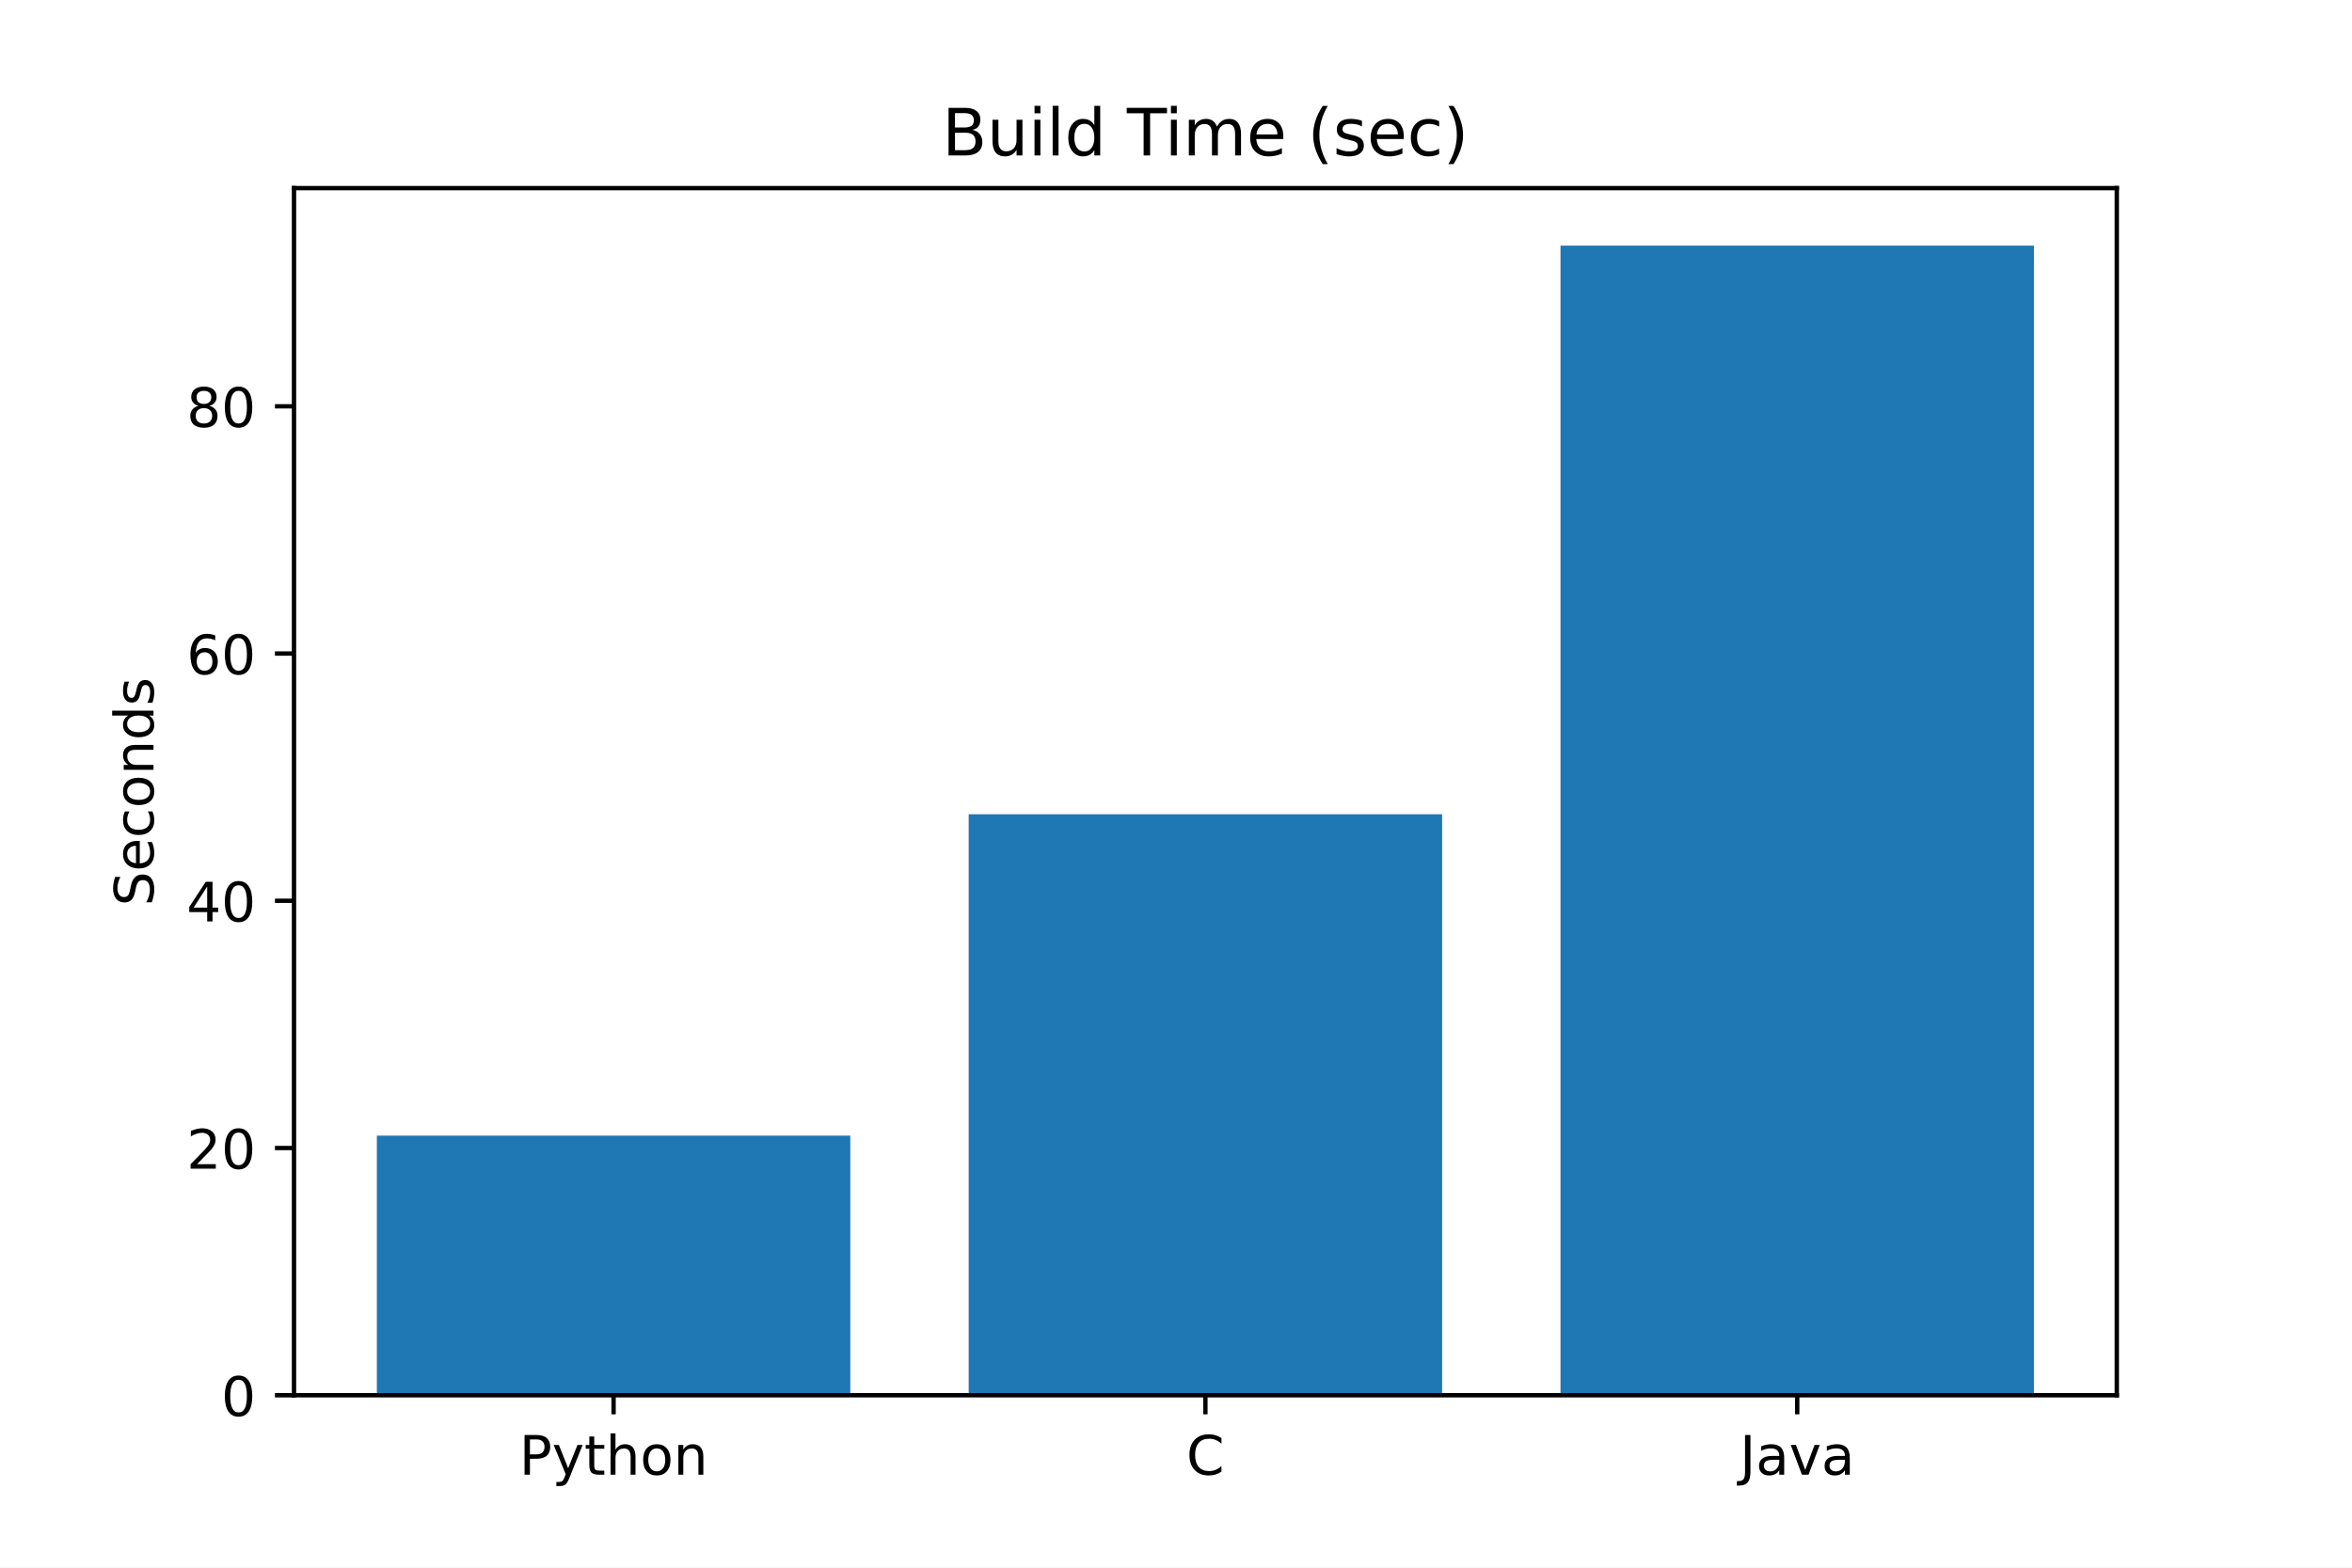
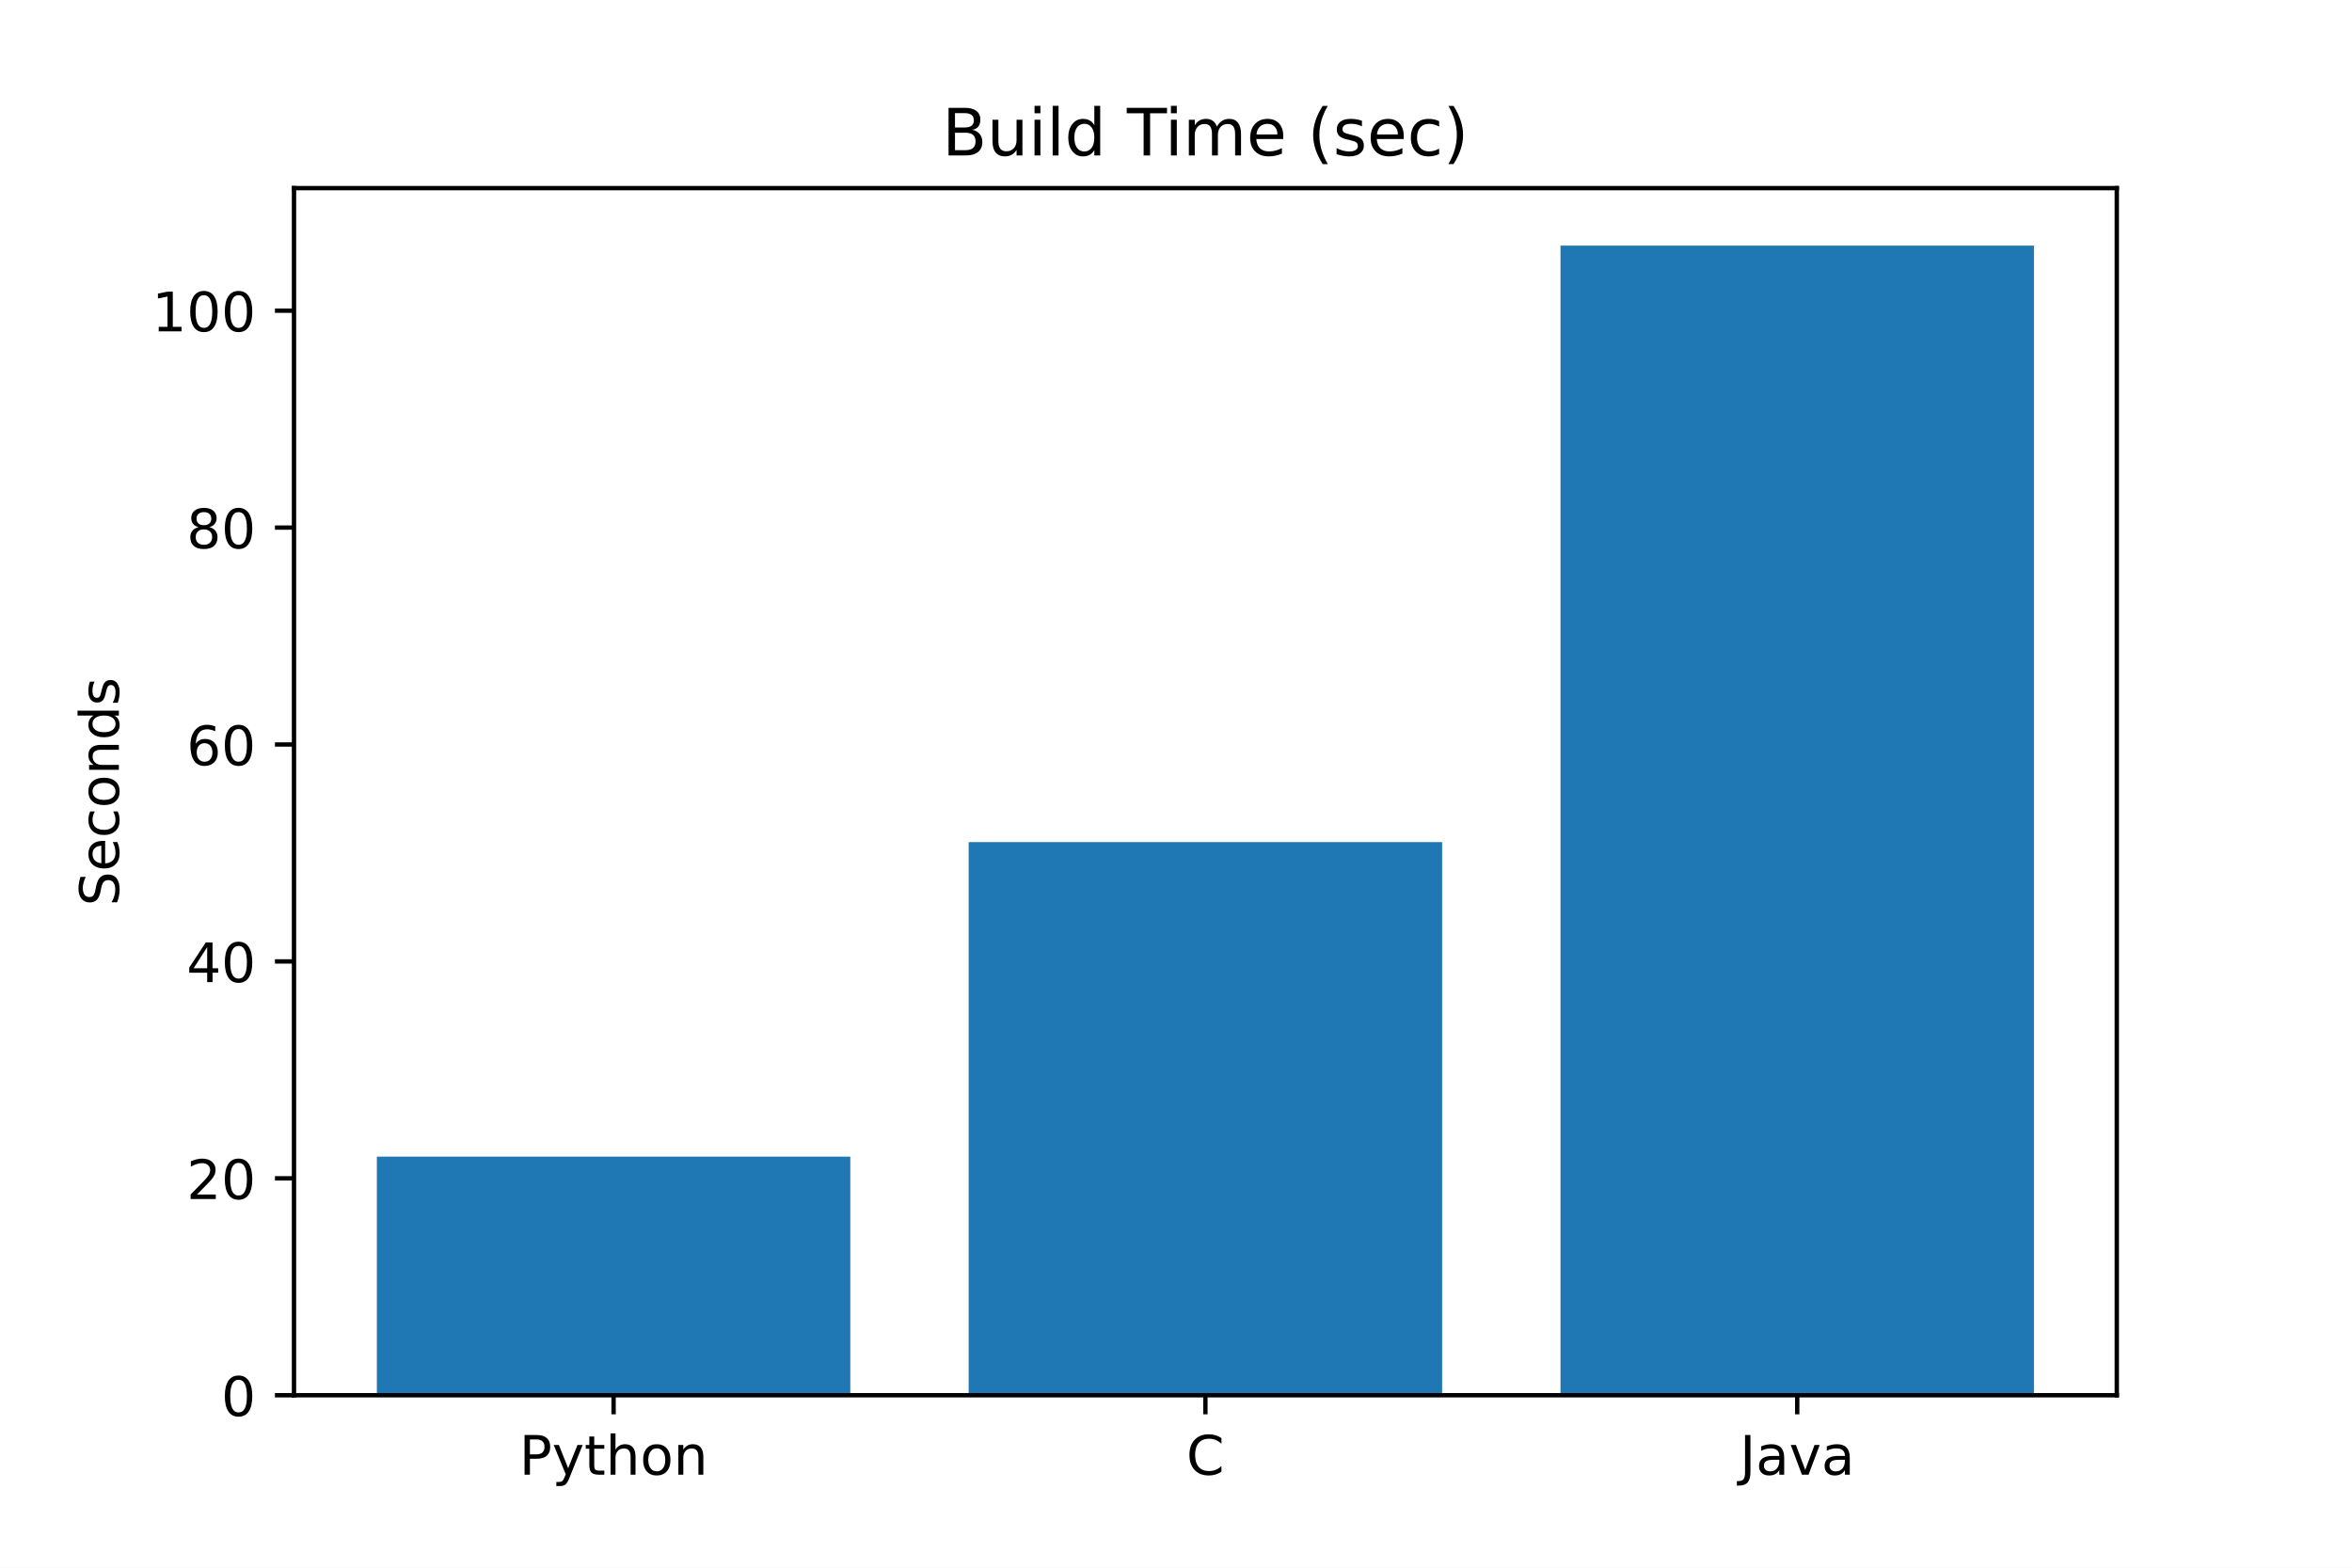
<svg xmlns="http://www.w3.org/2000/svg" xmlns:xlink="http://www.w3.org/1999/xlink" width="432pt" height="288pt" viewBox="0 0 432 288" version="1.1">
  <defs>
    <style type="text/css">*{stroke-linejoin: round; stroke-linecap: butt}</style>
  </defs>
  <g id="figure_1">
    <g id="patch_1">
      <path d="M 0 288  L 432 288  L 432 0  L 0 0  z " style="fill: #ffffff" />
    </g>
    <g id="axes_1">
      <g id="patch_2">
        <path d="M 54 256.32  L 388.8 256.32  L 388.8 34.56  L 54 34.56  z " style="fill: #ffffff" />
      </g>
      <g id="patch_3">
-         <path d="M 69.218 256.32  L 156.179 256.32  L 156.179 208.63  L 69.218 208.63  z " clip-path="url(#p8f227a26bb)" style="fill: #1f77b4" />
+         <path d="M 69.218 256.32  L 156.179 256.32  L 156.179 212.486  L 69.218 212.486  z " clip-path="url(#pcfc3d64d3b)" style="fill: #1f77b4" />
      </g>
      <g id="patch_4">
-         <path d="M 177.919 256.32  L 264.881 256.32  L 264.881 149.585  L 177.919 149.585  z " clip-path="url(#p8f227a26bb)" style="fill: #1f77b4" />
+         <path d="M 177.919 256.32  L 264.881 256.32  L 264.881 154.705  L 177.919 154.705  z " clip-path="url(#pcfc3d64d3b)" style="fill: #1f77b4" />
      </g>
      <g id="patch_5">
-         <path d="M 286.621 256.32  L 373.582 256.32  L 373.582 45.12  L 286.621 45.12  z " clip-path="url(#p8f227a26bb)" style="fill: #1f77b4" />
+         <path d="M 286.621 256.32  L 373.582 256.32  L 373.582 45.12  L 286.621 45.12  z " clip-path="url(#pcfc3d64d3b)" style="fill: #1f77b4" />
      </g>
      <g id="matplotlib.axis_1">
        <g id="xtick_1">
          <g id="line2d_1">
            <defs>
-               <path id="m8f26b4c79b" d="M 0 0  L 0 3.5  " style="stroke: #000000; stroke-width: 0.8" />
+               <path id="m52e331ebfc" d="M 0 0  L 0 3.5  " style="stroke: #000000; stroke-width: 0.8" />
            </defs>
            <g>
-               <use xlink:href="#m8f26b4c79b" x="112.699" y="256.32" style="stroke: #000000; stroke-width: 0.8" />
+               <use xlink:href="#m52e331ebfc" x="112.699" y="256.32" style="stroke: #000000; stroke-width: 0.8" />
            </g>
          </g>
          <g id="text_1">
            <g transform="translate(95.36745 270.9184) scale(0.1 -0.1)">
              <defs>
                <path id="DejaVuSans-50" d="M 1259 4147  L 1259 2394  L 2053 2394  Q 2494 2394 2734 2622  Q 2975 2850 2975 3272  Q 2975 3691 2734 3919  Q 2494 4147 2053 4147  L 1259 4147  z M 628 4666  L 2053 4666  Q 2838 4666 3239 4311  Q 3641 3956 3641 3272  Q 3641 2581 3239 2228  Q 2838 1875 2053 1875  L 1259 1875  L 1259 0  L 628 0  L 628 4666  z " transform="scale(0.015625)" />
                <path id="DejaVuSans-79" d="M 2059 -325  Q 1816 -950 1584 -1140  Q 1353 -1331 966 -1331  L 506 -1331  L 506 -850  L 844 -850  Q 1081 -850 1212 -737  Q 1344 -625 1503 -206  L 1606 56  L 191 3500  L 800 3500  L 1894 763  L 2988 3500  L 3597 3500  L 2059 -325  z " transform="scale(0.015625)" />
                <path id="DejaVuSans-74" d="M 1172 4494  L 1172 3500  L 2356 3500  L 2356 3053  L 1172 3053  L 1172 1153  Q 1172 725 1289 603  Q 1406 481 1766 481  L 2356 481  L 2356 0  L 1766 0  Q 1100 0 847 248  Q 594 497 594 1153  L 594 3053  L 172 3053  L 172 3500  L 594 3500  L 594 4494  L 1172 4494  z " transform="scale(0.015625)" />
                <path id="DejaVuSans-68" d="M 3513 2113  L 3513 0  L 2938 0  L 2938 2094  Q 2938 2591 2744 2837  Q 2550 3084 2163 3084  Q 1697 3084 1428 2787  Q 1159 2491 1159 1978  L 1159 0  L 581 0  L 581 4863  L 1159 4863  L 1159 2956  Q 1366 3272 1645 3428  Q 1925 3584 2291 3584  Q 2894 3584 3203 3211  Q 3513 2838 3513 2113  z " transform="scale(0.015625)" />
                <path id="DejaVuSans-6f" d="M 1959 3097  Q 1497 3097 1228 2736  Q 959 2375 959 1747  Q 959 1119 1226 758  Q 1494 397 1959 397  Q 2419 397 2687 759  Q 2956 1122 2956 1747  Q 2956 2369 2687 2733  Q 2419 3097 1959 3097  z M 1959 3584  Q 2709 3584 3137 3096  Q 3566 2609 3566 1747  Q 3566 888 3137 398  Q 2709 -91 1959 -91  Q 1206 -91 779 398  Q 353 888 353 1747  Q 353 2609 779 3096  Q 1206 3584 1959 3584  z " transform="scale(0.015625)" />
                <path id="DejaVuSans-6e" d="M 3513 2113  L 3513 0  L 2938 0  L 2938 2094  Q 2938 2591 2744 2837  Q 2550 3084 2163 3084  Q 1697 3084 1428 2787  Q 1159 2491 1159 1978  L 1159 0  L 581 0  L 581 3500  L 1159 3500  L 1159 2956  Q 1366 3272 1645 3428  Q 1925 3584 2291 3584  Q 2894 3584 3203 3211  Q 3513 2838 3513 2113  z " transform="scale(0.015625)" />
              </defs>
              <use xlink:href="#DejaVuSans-50" />
              <use xlink:href="#DejaVuSans-79" transform="translate(60.30273 0)" />
              <use xlink:href="#DejaVuSans-74" transform="translate(119.4824 0)" />
              <use xlink:href="#DejaVuSans-68" transform="translate(158.6914 0)" />
              <use xlink:href="#DejaVuSans-6f" transform="translate(222.0703 0)" />
              <use xlink:href="#DejaVuSans-6e" transform="translate(283.252 0)" />
            </g>
          </g>
        </g>
        <g id="xtick_2">
          <g id="line2d_2">
            <g>
-               <use xlink:href="#m8f26b4c79b" x="221.4" y="256.32" style="stroke: #000000; stroke-width: 0.8" />
+               <use xlink:href="#m52e331ebfc" x="221.4" y="256.32" style="stroke: #000000; stroke-width: 0.8" />
            </g>
          </g>
          <g id="text_2">
            <g transform="translate(217.9086 270.9184) scale(0.1 -0.1)">
              <defs>
                <path id="DejaVuSans-43" d="M 4122 4306  L 4122 3641  Q 3803 3938 3442 4084  Q 3081 4231 2675 4231  Q 1875 4231 1450 3742  Q 1025 3253 1025 2328  Q 1025 1406 1450 917  Q 1875 428 2675 428  Q 3081 428 3442 575  Q 3803 722 4122 1019  L 4122 359  Q 3791 134 3420 21  Q 3050 -91 2638 -91  Q 1578 -91 968 557  Q 359 1206 359 2328  Q 359 3453 968 4101  Q 1578 4750 2638 4750  Q 3056 4750 3426 4639  Q 3797 4528 4122 4306  z " transform="scale(0.015625)" />
              </defs>
              <use xlink:href="#DejaVuSans-43" />
            </g>
          </g>
        </g>
        <g id="xtick_3">
          <g id="line2d_3">
            <g>
-               <use xlink:href="#m8f26b4c79b" x="330.101" y="256.32" style="stroke: #000000; stroke-width: 0.8" />
+               <use xlink:href="#m52e331ebfc" x="330.101" y="256.32" style="stroke: #000000; stroke-width: 0.8" />
            </g>
          </g>
          <g id="text_3">
            <g transform="translate(319.5388 270.9184) scale(0.1 -0.1)">
              <defs>
                <path id="DejaVuSans-4a" d="M 628 4666  L 1259 4666  L 1259 325  Q 1259 -519 939 -900  Q 619 -1281 -91 -1281  L -331 -1281  L -331 -750  L -134 -750  Q 284 -750 456 -515  Q 628 -281 628 325  L 628 4666  z " transform="scale(0.015625)" />
                <path id="DejaVuSans-61" d="M 2194 1759  Q 1497 1759 1228 1600  Q 959 1441 959 1056  Q 959 750 1161 570  Q 1363 391 1709 391  Q 2188 391 2477 730  Q 2766 1069 2766 1631  L 2766 1759  L 2194 1759  z M 3341 1997  L 3341 0  L 2766 0  L 2766 531  Q 2569 213 2275 61  Q 1981 -91 1556 -91  Q 1019 -91 701 211  Q 384 513 384 1019  Q 384 1609 779 1909  Q 1175 2209 1959 2209  L 2766 2209  L 2766 2266  Q 2766 2663 2505 2880  Q 2244 3097 1772 3097  Q 1472 3097 1187 3025  Q 903 2953 641 2809  L 641 3341  Q 956 3463 1253 3523  Q 1550 3584 1831 3584  Q 2591 3584 2966 3190  Q 3341 2797 3341 1997  z " transform="scale(0.015625)" />
                <path id="DejaVuSans-76" d="M 191 3500  L 800 3500  L 1894 563  L 2988 3500  L 3597 3500  L 2284 0  L 1503 0  L 191 3500  z " transform="scale(0.015625)" />
              </defs>
              <use xlink:href="#DejaVuSans-4a" />
              <use xlink:href="#DejaVuSans-61" transform="translate(29.49219 0)" />
              <use xlink:href="#DejaVuSans-76" transform="translate(90.77148 0)" />
              <use xlink:href="#DejaVuSans-61" transform="translate(149.9512 0)" />
            </g>
          </g>
        </g>
      </g>
      <g id="matplotlib.axis_2">
        <g id="ytick_1">
          <g id="line2d_4">
            <defs>
-               <path id="m5bb0069007" d="M 0 0  L -3.5 0  " style="stroke: #000000; stroke-width: 0.8" />
+               <path id="m9aabd59464" d="M 0 0  L -3.5 0  " style="stroke: #000000; stroke-width: 0.8" />
            </defs>
            <g>
-               <use xlink:href="#m5bb0069007" x="54" y="256.32" style="stroke: #000000; stroke-width: 0.8" />
+               <use xlink:href="#m9aabd59464" x="54" y="256.32" style="stroke: #000000; stroke-width: 0.8" />
            </g>
          </g>
          <g id="text_4">
            <g transform="translate(40.6375 260.1192) scale(0.1 -0.1)">
              <defs>
                <path id="DejaVuSans-30" d="M 2034 4250  Q 1547 4250 1301 3770  Q 1056 3291 1056 2328  Q 1056 1369 1301 889  Q 1547 409 2034 409  Q 2525 409 2770 889  Q 3016 1369 3016 2328  Q 3016 3291 2770 3770  Q 2525 4250 2034 4250  z M 2034 4750  Q 2819 4750 3233 4129  Q 3647 3509 3647 2328  Q 3647 1150 3233 529  Q 2819 -91 2034 -91  Q 1250 -91 836 529  Q 422 1150 422 2328  Q 422 3509 836 4129  Q 1250 4750 2034 4750  z " transform="scale(0.015625)" />
              </defs>
              <use xlink:href="#DejaVuSans-30" />
            </g>
          </g>
        </g>
        <g id="ytick_2">
          <g id="line2d_5">
            <g>
-               <use xlink:href="#m5bb0069007" x="54" y="210.901" style="stroke: #000000; stroke-width: 0.8" />
+               <use xlink:href="#m9aabd59464" x="54" y="216.471" style="stroke: #000000; stroke-width: 0.8" />
            </g>
          </g>
          <g id="text_5">
-             <g transform="translate(34.275 214.6999) scale(0.1 -0.1)">
+             <g transform="translate(34.275 220.2702) scale(0.1 -0.1)">
              <defs>
                <path id="DejaVuSans-32" d="M 1228 531  L 3431 531  L 3431 0  L 469 0  L 469 531  Q 828 903 1448 1529  Q 2069 2156 2228 2338  Q 2531 2678 2651 2914  Q 2772 3150 2772 3378  Q 2772 3750 2511 3984  Q 2250 4219 1831 4219  Q 1534 4219 1204 4116  Q 875 4013 500 3803  L 500 4441  Q 881 4594 1212 4672  Q 1544 4750 1819 4750  Q 2544 4750 2975 4387  Q 3406 4025 3406 3419  Q 3406 3131 3298 2873  Q 3191 2616 2906 2266  Q 2828 2175 2409 1742  Q 1991 1309 1228 531  z " transform="scale(0.015625)" />
              </defs>
              <use xlink:href="#DejaVuSans-32" />
              <use xlink:href="#DejaVuSans-30" transform="translate(63.62305 0)" />
            </g>
          </g>
        </g>
        <g id="ytick_3">
          <g id="line2d_6">
            <g>
-               <use xlink:href="#m5bb0069007" x="54" y="165.481" style="stroke: #000000; stroke-width: 0.8" />
+               <use xlink:href="#m9aabd59464" x="54" y="176.622" style="stroke: #000000; stroke-width: 0.8" />
            </g>
          </g>
          <g id="text_6">
-             <g transform="translate(34.275 169.2805) scale(0.1 -0.1)">
+             <g transform="translate(34.275 180.4211) scale(0.1 -0.1)">
              <defs>
                <path id="DejaVuSans-34" d="M 2419 4116  L 825 1625  L 2419 1625  L 2419 4116  z M 2253 4666  L 3047 4666  L 3047 1625  L 3713 1625  L 3713 1100  L 3047 1100  L 3047 0  L 2419 0  L 2419 1100  L 313 1100  L 313 1709  L 2253 4666  z " transform="scale(0.015625)" />
              </defs>
              <use xlink:href="#DejaVuSans-34" />
              <use xlink:href="#DejaVuSans-30" transform="translate(63.62305 0)" />
            </g>
          </g>
        </g>
        <g id="ytick_4">
          <g id="line2d_7">
            <g>
-               <use xlink:href="#m5bb0069007" x="54" y="120.062" style="stroke: #000000; stroke-width: 0.8" />
+               <use xlink:href="#m9aabd59464" x="54" y="136.773" style="stroke: #000000; stroke-width: 0.8" />
            </g>
          </g>
          <g id="text_7">
-             <g transform="translate(34.275 123.8612) scale(0.1 -0.1)">
+             <g transform="translate(34.275 140.572) scale(0.1 -0.1)">
              <defs>
                <path id="DejaVuSans-36" d="M 2113 2584  Q 1688 2584 1439 2293  Q 1191 2003 1191 1497  Q 1191 994 1439 701  Q 1688 409 2113 409  Q 2538 409 2786 701  Q 3034 994 3034 1497  Q 3034 2003 2786 2293  Q 2538 2584 2113 2584  z M 3366 4563  L 3366 3988  Q 3128 4100 2886 4159  Q 2644 4219 2406 4219  Q 1781 4219 1451 3797  Q 1122 3375 1075 2522  Q 1259 2794 1537 2939  Q 1816 3084 2150 3084  Q 2853 3084 3261 2657  Q 3669 2231 3669 1497  Q 3669 778 3244 343  Q 2819 -91 2113 -91  Q 1303 -91 875 529  Q 447 1150 447 2328  Q 447 3434 972 4092  Q 1497 4750 2381 4750  Q 2619 4750 2861 4703  Q 3103 4656 3366 4563  z " transform="scale(0.015625)" />
              </defs>
              <use xlink:href="#DejaVuSans-36" />
              <use xlink:href="#DejaVuSans-30" transform="translate(63.62305 0)" />
            </g>
          </g>
        </g>
        <g id="ytick_5">
          <g id="line2d_8">
            <g>
-               <use xlink:href="#m5bb0069007" x="54" y="74.643" style="stroke: #000000; stroke-width: 0.8" />
+               <use xlink:href="#m9aabd59464" x="54" y="96.924" style="stroke: #000000; stroke-width: 0.8" />
            </g>
          </g>
          <g id="text_8">
-             <g transform="translate(34.275 78.4418) scale(0.1 -0.1)">
+             <g transform="translate(34.275 100.723) scale(0.1 -0.1)">
              <defs>
                <path id="DejaVuSans-38" d="M 2034 2216  Q 1584 2216 1326 1975  Q 1069 1734 1069 1313  Q 1069 891 1326 650  Q 1584 409 2034 409  Q 2484 409 2743 651  Q 3003 894 3003 1313  Q 3003 1734 2745 1975  Q 2488 2216 2034 2216  z M 1403 2484  Q 997 2584 770 2862  Q 544 3141 544 3541  Q 544 4100 942 4425  Q 1341 4750 2034 4750  Q 2731 4750 3128 4425  Q 3525 4100 3525 3541  Q 3525 3141 3298 2862  Q 3072 2584 2669 2484  Q 3125 2378 3379 2068  Q 3634 1759 3634 1313  Q 3634 634 3220 271  Q 2806 -91 2034 -91  Q 1263 -91 848 271  Q 434 634 434 1313  Q 434 1759 690 2068  Q 947 2378 1403 2484  z M 1172 3481  Q 1172 3119 1398 2916  Q 1625 2713 2034 2713  Q 2441 2713 2670 2916  Q 2900 3119 2900 3481  Q 2900 3844 2670 4047  Q 2441 4250 2034 4250  Q 1625 4250 1398 4047  Q 1172 3844 1172 3481  z " transform="scale(0.015625)" />
              </defs>
              <use xlink:href="#DejaVuSans-38" />
              <use xlink:href="#DejaVuSans-30" transform="translate(63.62305 0)" />
            </g>
          </g>
        </g>
-         <g id="text_9">
-           <g transform="translate(28.19531 166.447) rotate(-90) scale(0.1 -0.1)">
+         <g id="ytick_6">
+           <g id="line2d_9">
+             <g>
+               <use xlink:href="#m9aabd59464" x="54" y="57.075" style="stroke: #000000; stroke-width: 0.8" />
+             </g>
+           </g>
+           <g id="text_9">
+             <g transform="translate(27.9125 60.87394) scale(0.1 -0.1)">
+               <defs>
+                 <path id="DejaVuSans-31" d="M 794 531  L 1825 531  L 1825 4091  L 703 3866  L 703 4441  L 1819 4666  L 2450 4666  L 2450 531  L 3481 531  L 3481 0  L 794 0  L 794 531  z " transform="scale(0.015625)" />
+               </defs>
+               <use xlink:href="#DejaVuSans-31" />
+               <use xlink:href="#DejaVuSans-30" transform="translate(63.62305 0)" />
+               <use xlink:href="#DejaVuSans-30" transform="translate(127.2461 0)" />
+             </g>
+           </g>
+         </g>
+         <g id="text_10">
+           <g transform="translate(21.83281 166.447) rotate(-90) scale(0.1 -0.1)">
            <defs>
              <path id="DejaVuSans-53" d="M 3425 4513  L 3425 3897  Q 3066 4069 2747 4153  Q 2428 4238 2131 4238  Q 1616 4238 1336 4038  Q 1056 3838 1056 3469  Q 1056 3159 1242 3001  Q 1428 2844 1947 2747  L 2328 2669  Q 3034 2534 3370 2195  Q 3706 1856 3706 1288  Q 3706 609 3251 259  Q 2797 -91 1919 -91  Q 1588 -91 1214 -16  Q 841 59 441 206  L 441 856  Q 825 641 1194 531  Q 1563 422 1919 422  Q 2459 422 2753 634  Q 3047 847 3047 1241  Q 3047 1584 2836 1778  Q 2625 1972 2144 2069  L 1759 2144  Q 1053 2284 737 2584  Q 422 2884 422 3419  Q 422 4038 858 4394  Q 1294 4750 2059 4750  Q 2388 4750 2728 4690  Q 3069 4631 3425 4513  z " transform="scale(0.015625)" />
              <path id="DejaVuSans-65" d="M 3597 1894  L 3597 1613  L 953 1613  Q 991 1019 1311 708  Q 1631 397 2203 397  Q 2534 397 2845 478  Q 3156 559 3463 722  L 3463 178  Q 3153 47 2828 -22  Q 2503 -91 2169 -91  Q 1331 -91 842 396  Q 353 884 353 1716  Q 353 2575 817 3079  Q 1281 3584 2069 3584  Q 2775 3584 3186 3129  Q 3597 2675 3597 1894  z M 3022 2063  Q 3016 2534 2758 2815  Q 2500 3097 2075 3097  Q 1594 3097 1305 2825  Q 1016 2553 972 2059  L 3022 2063  z " transform="scale(0.015625)" />
              <path id="DejaVuSans-63" d="M 3122 3366  L 3122 2828  Q 2878 2963 2633 3030  Q 2388 3097 2138 3097  Q 1578 3097 1268 2742  Q 959 2388 959 1747  Q 959 1106 1268 751  Q 1578 397 2138 397  Q 2388 397 2633 464  Q 2878 531 3122 666  L 3122 134  Q 2881 22 2623 -34  Q 2366 -91 2075 -91  Q 1284 -91 818 406  Q 353 903 353 1747  Q 353 2603 823 3093  Q 1294 3584 2113 3584  Q 2378 3584 2631 3529  Q 2884 3475 3122 3366  z " transform="scale(0.015625)" />
              <path id="DejaVuSans-64" d="M 2906 2969  L 2906 4863  L 3481 4863  L 3481 0  L 2906 0  L 2906 525  Q 2725 213 2448 61  Q 2172 -91 1784 -91  Q 1150 -91 751 415  Q 353 922 353 1747  Q 353 2572 751 3078  Q 1150 3584 1784 3584  Q 2172 3584 2448 3432  Q 2725 3281 2906 2969  z M 947 1747  Q 947 1113 1208 752  Q 1469 391 1925 391  Q 2381 391 2643 752  Q 2906 1113 2906 1747  Q 2906 2381 2643 2742  Q 2381 3103 1925 3103  Q 1469 3103 1208 2742  Q 947 2381 947 1747  z " transform="scale(0.015625)" />
              <path id="DejaVuSans-73" d="M 2834 3397  L 2834 2853  Q 2591 2978 2328 3040  Q 2066 3103 1784 3103  Q 1356 3103 1142 2972  Q 928 2841 928 2578  Q 928 2378 1081 2264  Q 1234 2150 1697 2047  L 1894 2003  Q 2506 1872 2764 1633  Q 3022 1394 3022 966  Q 3022 478 2636 193  Q 2250 -91 1575 -91  Q 1294 -91 989 -36  Q 684 19 347 128  L 347 722  Q 666 556 975 473  Q 1284 391 1588 391  Q 1994 391 2212 530  Q 2431 669 2431 922  Q 2431 1156 2273 1281  Q 2116 1406 1581 1522  L 1381 1569  Q 847 1681 609 1914  Q 372 2147 372 2553  Q 372 3047 722 3315  Q 1072 3584 1716 3584  Q 2034 3584 2315 3537  Q 2597 3491 2834 3397  z " transform="scale(0.015625)" />
            </defs>
            <use xlink:href="#DejaVuSans-53" />
            <use xlink:href="#DejaVuSans-65" transform="translate(63.47656 0)" />
            <use xlink:href="#DejaVuSans-63" transform="translate(125 0)" />
            <use xlink:href="#DejaVuSans-6f" transform="translate(179.9805 0)" />
            <use xlink:href="#DejaVuSans-6e" transform="translate(241.1621 0)" />
            <use xlink:href="#DejaVuSans-64" transform="translate(304.541 0)" />
            <use xlink:href="#DejaVuSans-73" transform="translate(368.0176 0)" />
          </g>
        </g>
      </g>
      <g id="patch_6">
        <path d="M 54 256.32  L 54 34.56  " style="fill: none; stroke: #000000; stroke-width: 0.8; stroke-linejoin: miter; stroke-linecap: square" />
      </g>
      <g id="patch_7">
        <path d="M 388.8 256.32  L 388.8 34.56  " style="fill: none; stroke: #000000; stroke-width: 0.8; stroke-linejoin: miter; stroke-linecap: square" />
      </g>
      <g id="patch_8">
        <path d="M 54 256.32  L 388.8 256.32  " style="fill: none; stroke: #000000; stroke-width: 0.8; stroke-linejoin: miter; stroke-linecap: square" />
      </g>
      <g id="patch_9">
        <path d="M 54 34.56  L 388.8 34.56  " style="fill: none; stroke: #000000; stroke-width: 0.8; stroke-linejoin: miter; stroke-linecap: square" />
      </g>
-       <g id="text_10">
+       <g id="text_11">
        <g transform="translate(173.0456 28.56) scale(0.12 -0.12)">
          <defs>
            <path id="DejaVuSans-42" d="M 1259 2228  L 1259 519  L 2272 519  Q 2781 519 3026 730  Q 3272 941 3272 1375  Q 3272 1813 3026 2020  Q 2781 2228 2272 2228  L 1259 2228  z M 1259 4147  L 1259 2741  L 2194 2741  Q 2656 2741 2882 2914  Q 3109 3088 3109 3444  Q 3109 3797 2882 3972  Q 2656 4147 2194 4147  L 1259 4147  z M 628 4666  L 2241 4666  Q 2963 4666 3353 4366  Q 3744 4066 3744 3513  Q 3744 3084 3544 2831  Q 3344 2578 2956 2516  Q 3422 2416 3680 2098  Q 3938 1781 3938 1306  Q 3938 681 3513 340  Q 3088 0 2303 0  L 628 0  L 628 4666  z " transform="scale(0.015625)" />
            <path id="DejaVuSans-75" d="M 544 1381  L 544 3500  L 1119 3500  L 1119 1403  Q 1119 906 1312 657  Q 1506 409 1894 409  Q 2359 409 2629 706  Q 2900 1003 2900 1516  L 2900 3500  L 3475 3500  L 3475 0  L 2900 0  L 2900 538  Q 2691 219 2414 64  Q 2138 -91 1772 -91  Q 1169 -91 856 284  Q 544 659 544 1381  z M 1991 3584  L 1991 3584  z " transform="scale(0.015625)" />
            <path id="DejaVuSans-69" d="M 603 3500  L 1178 3500  L 1178 0  L 603 0  L 603 3500  z M 603 4863  L 1178 4863  L 1178 4134  L 603 4134  L 603 4863  z " transform="scale(0.015625)" />
            <path id="DejaVuSans-6c" d="M 603 4863  L 1178 4863  L 1178 0  L 603 0  L 603 4863  z " transform="scale(0.015625)" />
            <path id="DejaVuSans-20" transform="scale(0.015625)" />
            <path id="DejaVuSans-54" d="M -19 4666  L 3928 4666  L 3928 4134  L 2272 4134  L 2272 0  L 1638 0  L 1638 4134  L -19 4134  L -19 4666  z " transform="scale(0.015625)" />
            <path id="DejaVuSans-6d" d="M 3328 2828  Q 3544 3216 3844 3400  Q 4144 3584 4550 3584  Q 5097 3584 5394 3201  Q 5691 2819 5691 2113  L 5691 0  L 5113 0  L 5113 2094  Q 5113 2597 4934 2840  Q 4756 3084 4391 3084  Q 3944 3084 3684 2787  Q 3425 2491 3425 1978  L 3425 0  L 2847 0  L 2847 2094  Q 2847 2600 2669 2842  Q 2491 3084 2119 3084  Q 1678 3084 1418 2786  Q 1159 2488 1159 1978  L 1159 0  L 581 0  L 581 3500  L 1159 3500  L 1159 2956  Q 1356 3278 1631 3431  Q 1906 3584 2284 3584  Q 2666 3584 2933 3390  Q 3200 3197 3328 2828  z " transform="scale(0.015625)" />
            <path id="DejaVuSans-28" d="M 1984 4856  Q 1566 4138 1362 3434  Q 1159 2731 1159 2009  Q 1159 1288 1364 580  Q 1569 -128 1984 -844  L 1484 -844  Q 1016 -109 783 600  Q 550 1309 550 2009  Q 550 2706 781 3412  Q 1013 4119 1484 4856  L 1984 4856  z " transform="scale(0.015625)" />
            <path id="DejaVuSans-29" d="M 513 4856  L 1013 4856  Q 1481 4119 1714 3412  Q 1947 2706 1947 2009  Q 1947 1309 1714 600  Q 1481 -109 1013 -844  L 513 -844  Q 928 -128 1133 580  Q 1338 1288 1338 2009  Q 1338 2731 1133 3434  Q 928 4138 513 4856  z " transform="scale(0.015625)" />
          </defs>
          <use xlink:href="#DejaVuSans-42" />
          <use xlink:href="#DejaVuSans-75" transform="translate(68.60352 0)" />
          <use xlink:href="#DejaVuSans-69" transform="translate(131.9824 0)" />
          <use xlink:href="#DejaVuSans-6c" transform="translate(159.7656 0)" />
          <use xlink:href="#DejaVuSans-64" transform="translate(187.5488 0)" />
          <use xlink:href="#DejaVuSans-20" transform="translate(251.0254 0)" />
          <use xlink:href="#DejaVuSans-54" transform="translate(282.8125 0)" />
          <use xlink:href="#DejaVuSans-69" transform="translate(340.7715 0)" />
          <use xlink:href="#DejaVuSans-6d" transform="translate(368.5547 0)" />
          <use xlink:href="#DejaVuSans-65" transform="translate(465.9668 0)" />
          <use xlink:href="#DejaVuSans-20" transform="translate(527.4902 0)" />
          <use xlink:href="#DejaVuSans-28" transform="translate(559.2773 0)" />
          <use xlink:href="#DejaVuSans-73" transform="translate(598.291 0)" />
          <use xlink:href="#DejaVuSans-65" transform="translate(650.3906 0)" />
          <use xlink:href="#DejaVuSans-63" transform="translate(711.9141 0)" />
          <use xlink:href="#DejaVuSans-29" transform="translate(766.8945 0)" />
        </g>
      </g>
    </g>
  </g>
  <defs>
-     <clipPath id="p8f227a26bb">
+     <clipPath id="pcfc3d64d3b">
      <rect x="54" y="34.56" width="334.8" height="221.76" />
    </clipPath>
  </defs>
</svg>
